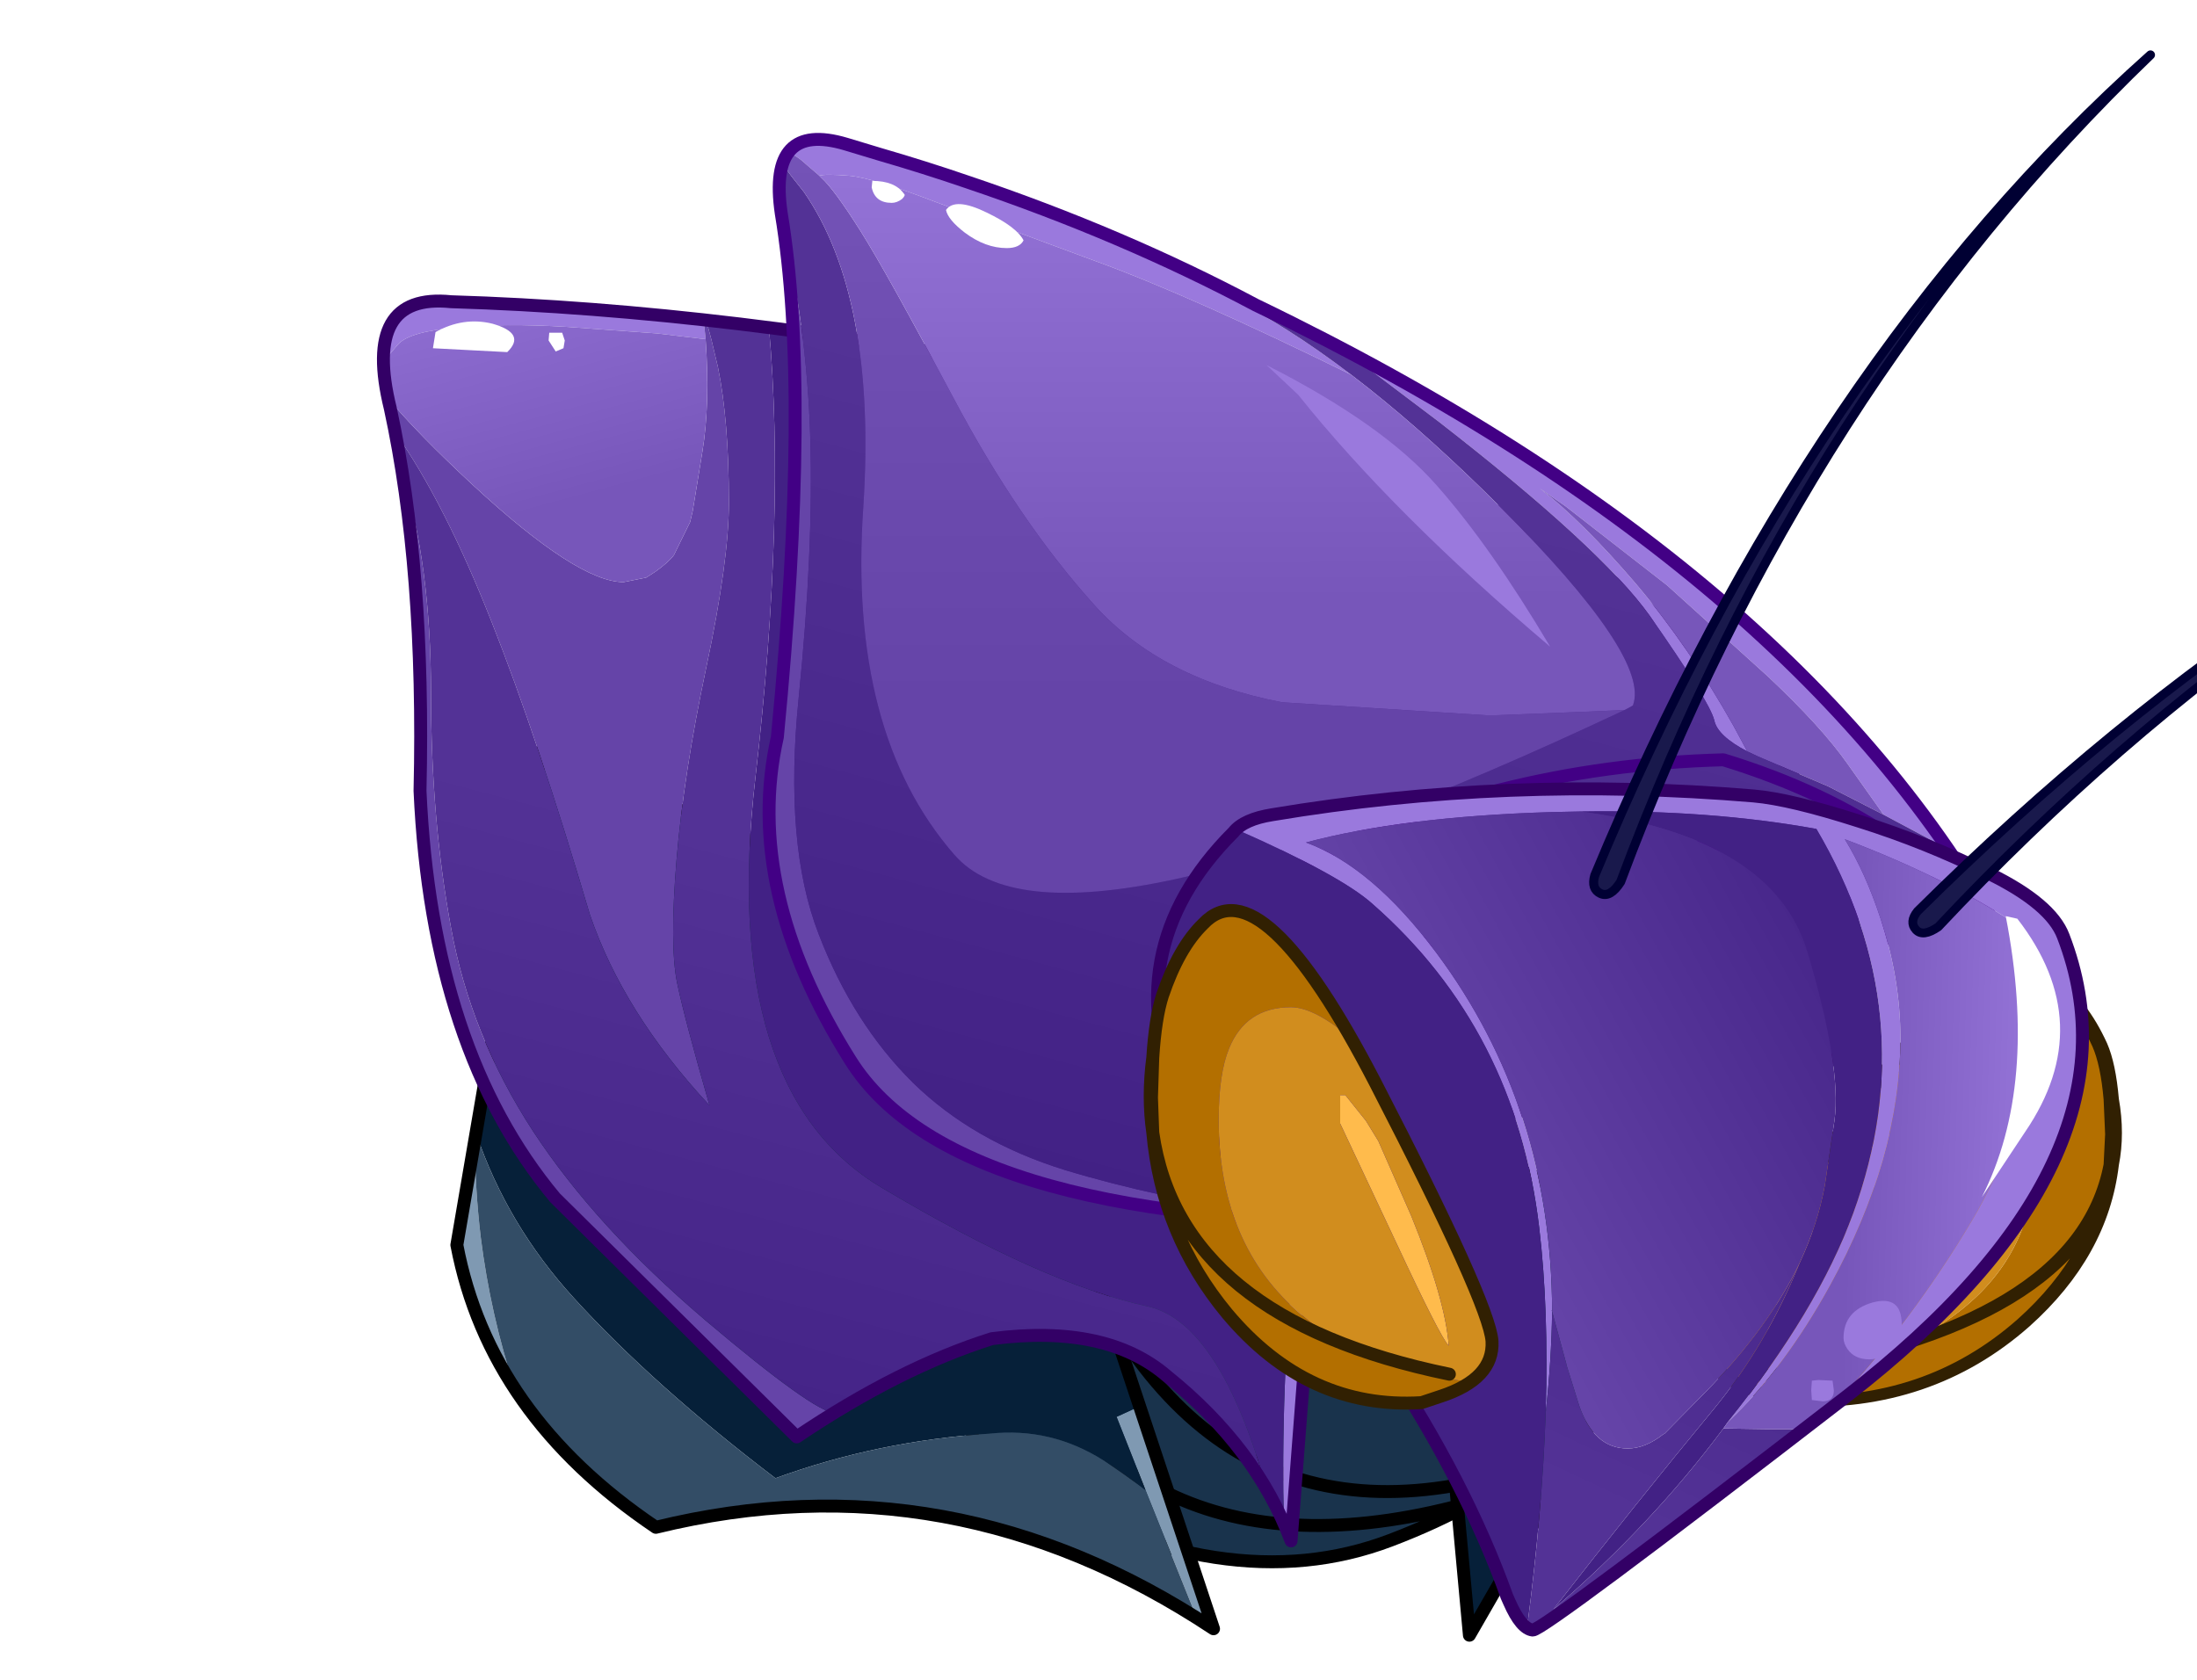
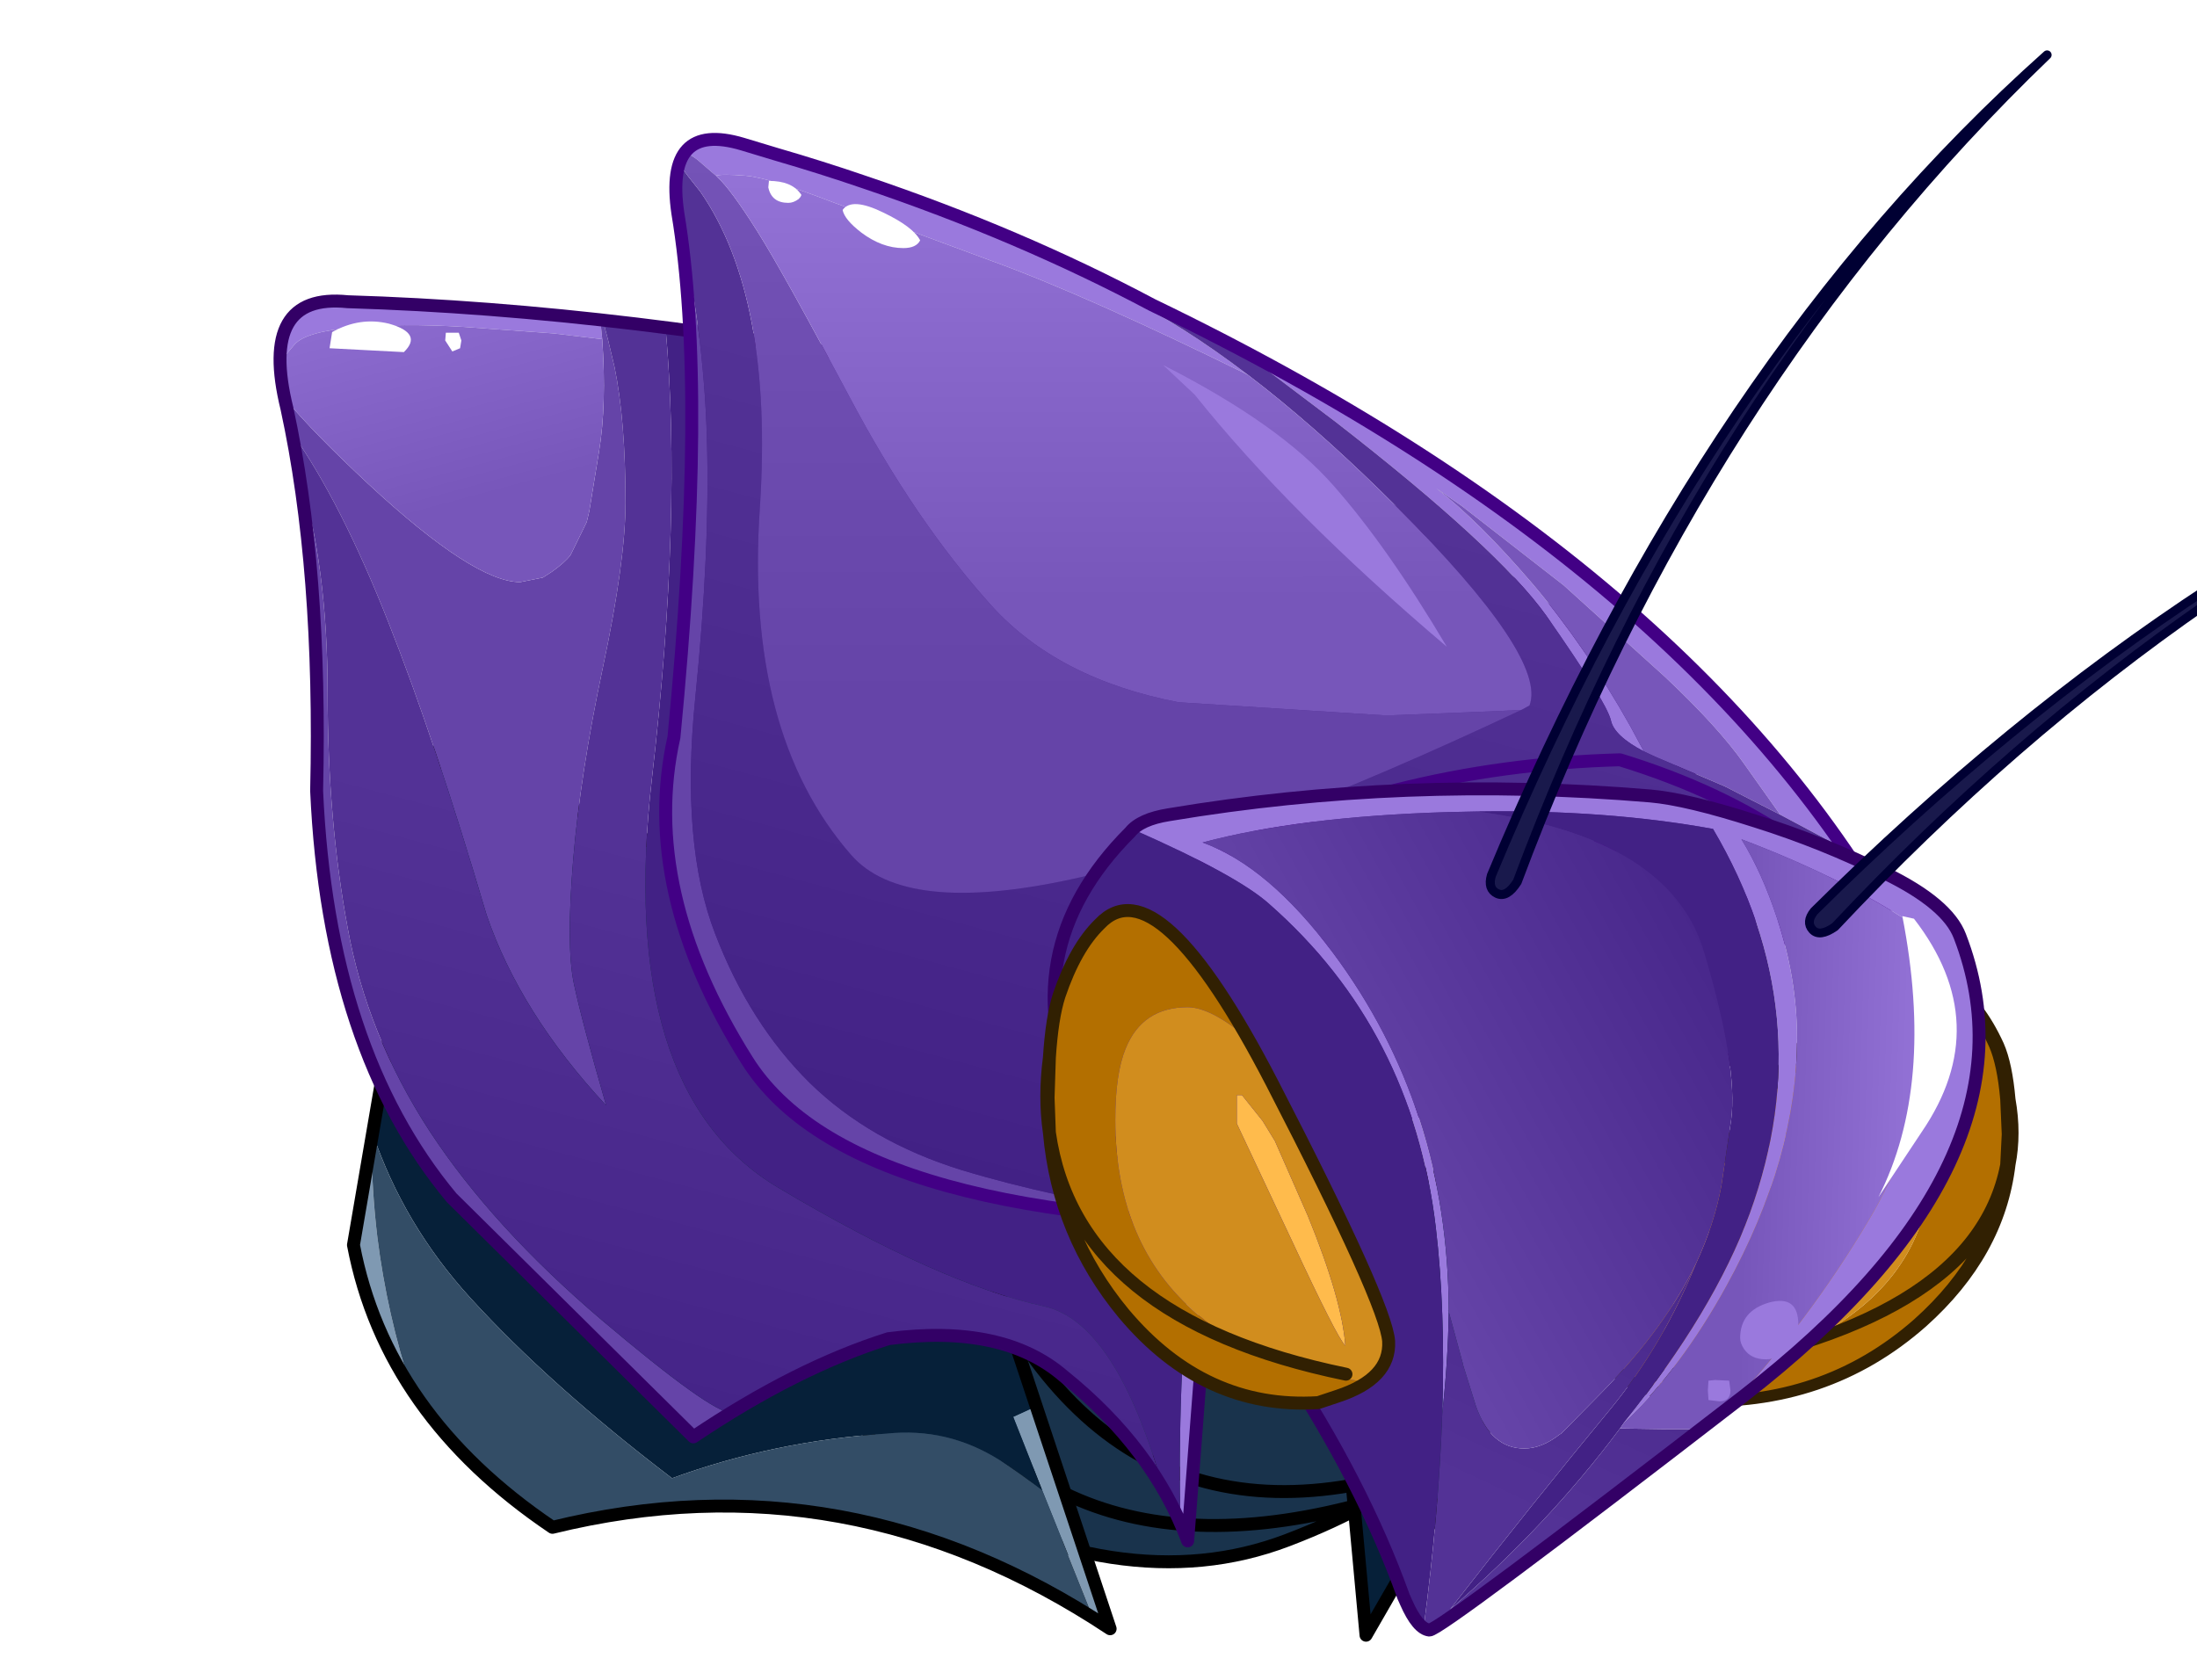
- <svg xmlns="http://www.w3.org/2000/svg" width="100%" height="100%" viewBox="-80 -114 170 130">
+ <svg xmlns="http://www.w3.org/2000/svg" width="100%" height="100%" viewBox="-72 -114 170 130">
  <g>
    <defs>
      <linearGradient gradientTransform="matrix(-0.0040741, -0.0152435, 0.013855, -0.0037384, 7.55, 4.05)" gradientUnits="userSpaceOnUse" spreadMethod="pad" tp="2" x1="-819.2" x2="819.2" y1="0" y2="0" id="f212_2">
        <stop offset="0" stop-color="rgb(153,153,153)" />
        <stop offset="1" stop-color="rgb(255,255,255)" />
      </linearGradient>
      <linearGradient gradientTransform="matrix(-0.00776672, 0.0293274, -0.0641937, -0.0169983, 8.8, 62.5)" gradientUnits="userSpaceOnUse" spreadMethod="pad" tp="2" x1="-819.2" x2="819.2" y1="0" y2="0" id="f212_4">
        <stop offset="0" stop-color="rgb(51,51,51)" />
        <stop offset="1" stop-color="rgb(0,0,0)" />
      </linearGradient>
      <linearGradient gradientTransform="matrix(0.00930786, -0.0346527, 0.0646362, 0.017334, 35.5, 53.25)" gradientUnits="userSpaceOnUse" spreadMethod="pad" tp="2" x1="-819.2" x2="819.2" y1="0" y2="0" id="f214_3">
        <stop offset="0" stop-color="rgb(0,0,0)" />
        <stop offset="1" stop-color="rgb(51,51,51)" />
      </linearGradient>
      <linearGradient gradientTransform="matrix(0, 0.0308228, -0.0397644, 0, 28.15, 18)" gradientUnits="userSpaceOnUse" spreadMethod="pad" tp="2" x1="-819.2" x2="819.2" y1="0" y2="0" id="f214_4">
        <stop offset="0" stop-color="rgb(153,153,153)" />
        <stop offset="1" stop-color="rgb(102,102,102)" />
      </linearGradient>
      <linearGradient gradientTransform="matrix(0, -0.024765, 0.032074, -1.52588e-005, 35, 15.25)" gradientUnits="userSpaceOnUse" spreadMethod="pad" tp="2" x1="-819.2" x2="819.2" y1="0" y2="0" id="f214_5">
        <stop offset="0" stop-color="rgb(153,153,153)" />
        <stop offset="1" stop-color="rgb(255,255,255)" />
      </linearGradient>
      <linearGradient gradientTransform="matrix(-0.010498, 0.0224457, -0.0198975, -0.00930786, 37.4, 34.35)" gradientUnits="userSpaceOnUse" spreadMethod="pad" tp="2" x1="-819.2" x2="819.2" y1="0" y2="0" id="f222_2">
        <stop offset="0" stop-color="rgb(0,0,0)" />
        <stop offset="1" stop-color="rgb(51,51,51)" />
      </linearGradient>
      <linearGradient gradientTransform="matrix(0.0100861, 0.000335693, -0.000793457, 0.0271454, 61.85, 25)" gradientUnits="userSpaceOnUse" spreadMethod="pad" tp="2" x1="-819.2" x2="819.2" y1="0" y2="0" id="f222_3">
        <stop offset="0" stop-color="rgb(153,153,153)" />
        <stop offset="1" stop-color="rgb(255,255,255)" />
      </linearGradient>
      <linearGradient gradientTransform="matrix(-0.0208435, 0.0114594, -0.0155334, -0.0282288, 37.05, 13.9)" gradientUnits="userSpaceOnUse" spreadMethod="pad" tp="2" x1="-819.2" x2="819.2" y1="0" y2="0" id="f222_4">
        <stop offset="0" stop-color="rgb(0,0,0)" />
        <stop offset="1" stop-color="rgb(102,102,102)" />
      </linearGradient>
    </defs>
  </g>
  <g id="i_0">
    <defs />
    <g>
      <g type="shape" id="i_0_1_206" opacity="1">
        <defs />
        <g transform="matrix(1,0,0,1,-4.95,-28.05)">
          <path d="M43.1,27.6Q41.25 29 39.05 30.25Q36.1 31.9 32.55 33.25Q19.8 38.1 3.65 28.85Q0.45 26.55 0.2 25.3L0 21.05Q0 16.7 1.35 13.15Q2.85 8.9 6.3 5.9L7.8 4.65Q14.2 0 23.15 0Q26.4 0 35.25 5.85Q44.3 11.85 50.45 19.5Q47.8 24.05 43.1 27.6" fill="rgb(25,51,76)" fill-opacity="1" />
        </g>
      </g>
      <g type="shape" id="i_0_2_207">
        <defs />
        <g transform="matrix(1,0,0,1,-4.95,-28.05)">
          <path d="M50.45,19.5Q44.3 11.85 35.25 5.85Q26.4 0 23.15 0Q14.2 0 7.8 4.65L6.3 5.9Q16.85 36.15 43.1 27.6Q47.8 24.05 50.45 19.5M6.3,5.9Q2.85 8.9 1.35 13.15Q11.5 38.05 39.05 30.25Q41.25 29 43.1 27.6M1.35,13.15Q0 16.7 0 21.05L0.2 25.3Q0.45 26.55 3.65 28.85Q19.8 38.1 32.55 33.25Q36.1 31.9 39.05 30.25" stroke="rgb(0,0,0)" stroke-linecap="round" stroke-linejoin="round" stroke-miterlimit="3" stroke-width="1" fill="none" />
        </g>
      </g>
      <g type="shape" id="i_0_3_208" opacity="1">
        <defs />
        <g transform="matrix(1,0,0,1,-44.65,-55.9)">
          <path d="M53.3,57.25L51.05 51.55L52.25 51L52.85 50.75L58.55 67.95L57.25 67.1L53.3 57.25M4.5,49.4Q1.15 44.3 0 38.25L1.4 30.1Q1.4 33.9 1.85 37.65Q2.6 43.65 4.5 49.4" fill="rgb(127,153,178)" fill-opacity="1" />
          <path d="M52.25,51L51.05 51.55L53.3 57.25Q51.7 56 50 54.9Q45.95 52.35 41.25 52.85Q32.6 53.4 24.65 56.3Q15.2 49.1 9.05 42.35Q3.9 36.7 1.5 29.65L6.55 0L95.75 38.25L78.35 68.45L76 42.9L49.2 39.8L52.85 50.75L52.25 51" fill="rgb(6,32,57)" fill-opacity="1" />
          <path d="M57.25,67.1Q38.1 55.05 16.7 59.8L15.4 60.1L14.95 59.8Q8.3 55.2 4.5 49.4Q2.6 43.65 1.85 37.65Q1.4 33.9 1.4 30.1L1.5 29.65Q3.9 36.7 9.05 42.35Q15.2 49.1 24.65 56.3Q32.6 53.4 41.25 52.85Q45.95 52.35 50 54.9Q51.7 56 53.3 57.25L57.25 67.1" fill="rgb(51,77,102)" fill-opacity="1" />
        </g>
      </g>
      <g type="shape" id="i_0_4_209" opacity="1">
        <defs />
        <g transform="matrix(1,0,0,1,-44.65,-55.9)">
          <path d="M76,42.9L78.35 68.45L95.75 38.25L6.55 0L0 38.25Q2.5 51.4 15.4 60.1Q38.25 54.5 58.55 67.95L49.2 39.8L76 42.9z" stroke="rgb(0,0,0)" stroke-linecap="round" stroke-linejoin="round" stroke-miterlimit="3" stroke-width="1" fill="none" />
        </g>
      </g>
      <g type="shape" id="i_0_5_210" opacity="1">
        <defs />
        <g transform="matrix(-1.18115,0,0,0.874344,83.6,-38.6)">
          <path d="M17.55,17.75L20.1 23.55Q22.75 30.05 23 33.6Q22.35 32.95 18.95 25.65L14.6 16.4L14.6 14.2L15 14.2L16.6 16.2L17.55 17.75" fill="rgb(255,187,76)" fill-opacity="1" />
          <path d="M22.4,37.5L20.9 38Q12.1 38.55 5.85 31.1Q0.8 25 0.1 17.1L0 14.4L0.1 11.3Q0.3 8.2 0.85 6.5Q2.1 2.8 4 0.95Q8 -3.3 15.5 9.85Q12.6 7.4 10.8 7.4Q7.3 7.4 6 10.6Q5.2 12.55 5.2 16.1Q5.2 25.8 11.6 31.2Q16.65 35.5 24.75 36.4Q23.85 37.05 22.4 37.5" fill="rgb(179,111,0)" fill-opacity="1" />
          <path d="M17.35,13.3Q26.15 30.35 26.35 33.25Q26.45 35.15 24.75 36.4Q16.65 35.5 11.6 31.2Q5.2 25.8 5.2 16.1Q5.2 12.55 6 10.6Q7.3 7.4 10.8 7.4Q12.6 7.4 15.5 9.85L17.35 13.3M16.6,16.2L15 14.2L14.6 14.2L14.6 16.4L18.95 25.65Q22.35 32.95 23 33.6Q22.75 30.05 20.1 23.55L17.55 17.75L16.6 16.2" fill="rgb(209,141,30)" fill-opacity="1" />
        </g>
      </g>
      <g type="shape" id="i_0_6_211" opacity="1">
        <defs />
        <g transform="matrix(-1.18115,0,0,0.874344,83.6,-38.9)">
          <path d="M23.15,35.9Q2.25 31.6 0.2 17.2Q0.9 25.1 5.95 31.2Q12.2 38.65 21 38.1L22.5 37.6Q26.6 36.25 26.45 33.35Q26.25 30.45 17.45 13.4Q8.6 -3.7 4.1 1.05Q2.2 2.9 0.95 6.6Q0.4 8.3 0.2 11.4L0.1 14.5L0.2 17.2Q-0.2 14.45 0.2 11.4" stroke="rgb(49,32,2)" stroke-linecap="round" stroke-linejoin="round" stroke-miterlimit="3" stroke-width="1" fill="none" />
        </g>
      </g>
      <g type="shape" id="i_0_7_212" opacity="1">
        <defs>
          <linearGradient gradientTransform="matrix(-0.0040741, -0.0152435, 0.013855, -0.0037384, 7.55, 4.05)" gradientUnits="userSpaceOnUse" spreadMethod="pad" tp="2" x1="-819.2" x2="819.2" y1="0" y2="0" id="i_0_7_212f212_2">
            <stop offset="0" stop-color="rgb(119,86,186)" />
            <stop offset="1" stop-color="rgb(154,121,221)" />
          </linearGradient>
          <linearGradient gradientTransform="matrix(-0.00776672, 0.0293274, -0.0641937, -0.0169983, 8.8, 62.5)" gradientUnits="userSpaceOnUse" spreadMethod="pad" tp="2" x1="-819.2" x2="819.2" y1="0" y2="0" id="i_0_7_212f212_4">
            <stop offset="0" stop-color="rgb(83,50,150)" />
            <stop offset="1" stop-color="rgb(66,33,133)" />
          </linearGradient>
        </defs>
        <g transform="matrix(1,0,0,1,-50.35,-90.7)">
          <path d="M69.65,92.15Q69.55 81.3 70.8 70.35L71.8 62.95L74.35 62.3L77.1 62.2Q79.6 62.2 84.7 63.25L72.6 65.25L70.25 95.95L69.7 94.6L69.65 92.15M0.05,4.65Q-0.05 -0.5 5.25 0.05L19.7 0.95L23 1.25L24.8 1.45L24.95 2.95L21.15 2.5L14.25 2Q9.3 1.7 5.7 2.05Q2.05 2.35 1.15 3.35L0.05 4.65" fill="rgb(154,121,221)" fill-opacity="1" />
          <path d="M34.95,86.05L32 87.9L13.3 69.4Q3.75 57.95 2.85 37.9Q3.15 24 1.45 13.15Q3.7 20.45 3.7 30.3Q3.7 40.15 5.25 48.5Q6.75 56.8 11.6 64.25Q16.45 71.65 24.9 78.85Q33.35 86 34.95 86.05M24.95,2.95L24.8 1.45L25 1.5L25.4 3L25.9 5.1Q26.75 9.25 26.75 15.6Q26.75 20.1 25 28.35Q23.25 36.6 22.7 43.25Q22.15 49.9 22.75 52.8Q23.35 55.65 25.25 62.25Q18.6 55.1 16 47.5Q11.95 33.8 8.4 24.85Q4.75 15.6 0.95 10.2L0.55 8.3L0.4 7.55Q2.65 10.25 6.9 14.2Q15.05 21.75 18.6 21.75L20.35 21.4L21.05 20.95Q22.1 20.2 22.5 19.65L23.75 17.1L23.95 16.25L24.7 11.65Q25.3 8 24.95 2.95" fill="rgb(101,68,168)" fill-opacity="1" />
          <path d="M24.7,11.65L23.95 16.25L23.75 17.1L22.5 19.65Q22.1 20.2 21.05 20.95L20.35 21.4L18.6 21.75Q15.05 21.75 6.9 14.2Q2.65 10.25 0.4 7.55Q0.05 5.9 0.05 4.65L1.15 3.35Q2.05 2.35 5.7 2.05Q9.3 1.7 14.25 2L21.15 2.5L24.95 2.95Q25.3 8 24.7 11.65" fill="url(#i_0_7_212f212_2)" />
          <path d="M69.7,94.6L68.4 92.05Q64.75 79.05 59.15 77.8Q51.05 76.05 38.55 68.6Q26 61.1 28.8 36.9Q31.15 16.5 29.85 2.05Q40.45 3.4 51.8 5.65Q112.9 16.25 115.25 58.2L84.7 63.25Q79.6 62.2 77.1 62.2L74.35 62.3L71.8 62.95L70.8 70.35Q69.55 81.3 69.65 92.15L69.7 94.6" fill="rgb(66,33,133)" fill-opacity="1" />
          <path d="M24.9,78.85Q16.45 71.65 11.6 64.25Q6.75 56.8 5.25 48.5Q3.7 40.15 3.7 30.3Q3.7 20.45 1.45 13.15L0.95 10.2Q4.75 15.6 8.4 24.85Q11.95 33.8 16 47.5Q18.6 55.1 25.25 62.25Q23.35 55.65 22.75 52.8Q22.15 49.9 22.7 43.25Q23.25 36.6 25 28.35Q26.75 20.1 26.75 15.6Q26.75 9.25 25.9 5.1L25.4 3L25 1.5L29.85 2.05Q31.15 16.5 28.8 36.9Q26 61.1 38.55 68.6Q51.05 76.05 59.15 77.8Q64.75 79.05 68.4 92.05Q65.6 87.2 60.65 83.2Q55.95 79.15 47.1 80.3Q41.3 82.15 34.95 86.05Q33.35 86 24.9 78.85" fill="url(#i_0_7_212f212_4)" />
        </g>
      </g>
      <g type="shape" id="i_0_8_213" opacity="1">
        <defs />
        <g transform="matrix(1,0,0,1,-50.35,-90.7)">
          <path d="M0.55,8.3Q-1.65 -0.65 5.25 0.05Q26.7 0.7 51.8 5.65Q112.9 16.25 115.25 58.2L72.6 65.25L70.25 95.95Q67.55 88.75 60.65 83.2Q55.95 79.15 47.1 80.3Q39.95 82.55 32 87.9L13.3 69.4Q3.75 57.95 2.85 37.9Q3.25 20.75 0.55 8.3z" stroke="rgb(51,0,102)" stroke-linecap="round" stroke-linejoin="round" stroke-miterlimit="3" stroke-width="1" fill="none" />
        </g>
      </g>
      <g type="shape" id="i_0_10_214" opacity="1">
        <defs>
          <linearGradient gradientTransform="matrix(0.00930786, -0.0346527, 0.0646362, 0.017334, 35.5, 53.25)" gradientUnits="userSpaceOnUse" spreadMethod="pad" tp="2" x1="-819.2" x2="819.2" y1="0" y2="0" id="i_0_10_214f214_3">
            <stop offset="0" stop-color="rgb(66,33,133)" />
            <stop offset="1" stop-color="rgb(83,50,150)" />
          </linearGradient>
          <linearGradient gradientTransform="matrix(0, 0.0308228, -0.0397644, 0, 28.15, 18)" gradientUnits="userSpaceOnUse" spreadMethod="pad" tp="2" x1="-819.2" x2="819.2" y1="0" y2="0" id="i_0_10_214f214_4">
            <stop offset="0" stop-color="rgb(119,86,186)" />
            <stop offset="1" stop-color="rgb(101,68,168)" />
          </linearGradient>
          <linearGradient gradientTransform="matrix(0, -0.024765, 0.032074, -1.52588e-005, 35, 15.25)" gradientUnits="userSpaceOnUse" spreadMethod="pad" tp="2" x1="-819.2" x2="819.2" y1="0" y2="0" id="i_0_10_214f214_5">
            <stop offset="0" stop-color="rgb(119,86,186)" />
            <stop offset="1" stop-color="rgb(154,121,221)" />
          </linearGradient>
        </defs>
        <g transform="matrix(1,0,0,1,-20.55,-103.15)">
          <path d="M91.1,54.75L89.3 53.8L86.3 52.2L83.5 48.25Q81.5 45.4 77.35 41.5L69.55 34.45L61.65 28.3L59.7 26.95Q63 29.5 67.15 34.35Q71.25 39.2 74.7 45.35L75.75 47.3Q73.45 46.1 73.2 44.9Q72.85 43.45 68.2 36.8Q64.45 31.55 51.9 21.8L44.75 16.4Q76 32.9 91.1 54.75M3.95,2.75L2.5 1.5Q1.85 1 1.5 1.05Q2.65 -0.65 5.95 0.35L8.6 1.15L13.85 2.8Q17.4 3.95 20.8 5.25Q26.1 7.4 35.55 12.1Q40.05 14.3 45.1 18.15Q32.6 12 25.3 9.35L13 4.8Q8.05 2.9 6.25 2.75Q4.4 2.6 3.95 2.75" fill="rgb(154,121,221)" fill-opacity="1" />
          <path d="M74.7,45.35Q71.25 39.2 67.15 34.35Q63 29.5 59.7 26.95L61.65 28.3L69.55 34.45L77.35 41.5Q81.5 45.4 83.5 48.25L86.3 52.2L82 50L76.6 47.7L75.75 47.3L74.7 45.35" fill="rgb(119,86,186)" fill-opacity="1" />
          <path d="M0.95,5.7Q3 14.4 3.25 23.1Q3.5 31.8 2.35 43.15Q1.2 54.5 3.9 61.45Q6.55 68.35 11.2 72.95Q15.85 77.5 22.95 79.7Q30.05 81.85 39.3 83.25L42.4 83.8Q13.4 82.6 6.3 71.25Q-2 58.05 0.65 46.25Q3.25 19.5 0.95 5.7" fill="rgb(101,68,168)" fill-opacity="1" />
          <path d="M89.3,53.8L91.1 54.75Q94.3 59.35 96.8 64.25L97.15 65L97.5 65.7L93.4 66Q91.5 65.7 89.7 64.4Q81.7 57.1 78.9 56.05Q76.1 54.95 73.6 54.55L67.05 55.35L66.75 55.4Q59.65 56.6 53.3 58.45Q50.25 63.2 50.1 63.75Q49.9 64.25 49.9 67.8Q49.9 70.7 50.5 73.6Q51.1 76.5 51.75 83.9L42.4 83.8L39.3 83.25Q30.05 81.85 22.95 79.7Q15.85 77.5 11.2 72.95Q6.55 68.35 3.9 61.45Q1.2 54.5 2.35 43.15Q3.5 31.8 3.25 23.1Q3 14.4 0.95 5.7L0.95 5.6Q0.6 3.2 1.1 1.85L1.8 2.8L2.75 4Q8.4 12.15 7.35 28.4Q6.15 45.85 14.4 55.3Q22.55 64.7 66.25 44.1L66.9 43.75Q68.3 40.05 56.65 28.4Q51.3 23.05 46.45 19.2L45.1 18.15Q40.05 14.3 35.55 12.1Q26.1 7.4 20.8 5.25Q29.75 8.6 37.65 12.8Q41.3 14.55 44.75 16.4L51.9 21.8Q64.45 31.55 68.2 36.8Q72.85 43.45 73.2 44.9Q73.45 46.1 75.75 47.3L76.6 47.7L82 50L86.3 52.2L89.3 53.8" fill="url(#i_0_10_214f214_3)" />
          <path d="M2.5,1.5L3.95 2.75L4.1 2.9Q5.1 3.8 7.15 7.05Q9.2 10.3 14.3 19.9Q19.35 29.45 25.25 36Q30.4 41.7 39.75 43.5L55.5 44.5L56.1 44.5L56.35 44.5L62.75 44.25L66.25 44.1Q22.55 64.7 14.4 55.3Q6.15 45.85 7.35 28.4Q8.4 12.15 2.75 4L1.8 2.8L1.1 1.85L1.5 1.05Q1.85 1 2.5 1.5" fill="url(#i_0_10_214f214_4)" />
          <path d="M6.25,2.75Q8.05 2.9 13 4.8L25.3 9.35Q32.6 12 45.1 18.15L46.45 19.2Q51.3 23.05 56.65 28.4Q68.3 40.05 66.9 43.75L66.25 44.1L62.75 44.25L56.35 44.5L56.1 44.5L55.5 44.5L39.75 43.5Q30.4 41.7 25.25 36Q19.35 29.45 14.3 19.9Q9.2 10.3 7.15 7.05Q5.1 3.8 4.1 2.9L3.95 2.75Q4.4 2.6 6.25 2.75" fill="url(#i_0_10_214f214_5)" />
          <path d="M60.5,39.2Q48.35 28.9 41 19.7L38.55 17.4Q47.6 22 51.75 26.75Q55.9 31.45 60.5 39.2" fill="rgb(154,121,221)" fill-opacity="1" />
        </g>
      </g>
      <g type="shape" id="i_0_11_215" opacity="1">
        <defs />
        <g transform="matrix(1,0,0,1,-20.5,-103.2)">
          <path d="M96.45,63.75Q89.5 52.8 73.85 48Q55.75 48.5 40.8 56.35Q38.2 59 37.3 62Q36.65 64.2 36.65 66.1Q36.65 71.65 42.65 76Q45.9 78.4 51.75 83.9L51.35 79.5L50.5 73.6Q49.9 70.7 49.9 67.8Q49.9 64.25 50.1 63.75Q50.25 63.2 53.3 58.45Q59.65 56.6 66.75 55.4L73.6 54.55Q76.1 54.95 78.9 56.05Q81.7 57.1 89.7 64.4Q91.5 65.7 93.4 66L97.5 65.7L97.15 65L96.8 64.25L96.45 63.75M90.75,65.45L89.7 64.4M51.75,83.9Q14.5 84.35 6.3 71.25Q-2 58.05 0.65 46.25Q3.25 19.5 0.95 5.7Q-0.1 -1.45 5.95 0.35L8.6 1.15Q12.05 2.15 15.4 3.3Q27.4 7.35 37.65 12.8Q81.4 33.9 96.8 64.25" stroke="rgb(66,0,133)" stroke-linecap="round" stroke-linejoin="round" stroke-miterlimit="3" stroke-width="1" fill="none" />
        </g>
      </g>
      <g type="shape" id="i_0_14_222" opacity="1">
        <defs>
          <linearGradient gradientTransform="matrix(-0.010498, 0.0224457, -0.0198975, -0.00930786, 37.4, 34.35)" gradientUnits="userSpaceOnUse" spreadMethod="pad" tp="2" x1="-819.2" x2="819.2" y1="0" y2="0" id="i_0_14_222f222_2">
            <stop offset="0" stop-color="rgb(66,33,133)" />
            <stop offset="1" stop-color="rgb(83,50,150)" />
          </linearGradient>
          <linearGradient gradientTransform="matrix(0.0100861, 0.000335693, -0.000793457, 0.0271454, 61.85, 25)" gradientUnits="userSpaceOnUse" spreadMethod="pad" tp="2" x1="-819.2" x2="819.2" y1="0" y2="0" id="i_0_14_222f222_3">
            <stop offset="0" stop-color="rgb(119,86,186)" />
            <stop offset="1" stop-color="rgb(154,121,221)" />
          </linearGradient>
          <linearGradient gradientTransform="matrix(-0.0208435, 0.0114594, -0.0155334, -0.0282288, 37.05, 13.9)" gradientUnits="userSpaceOnUse" spreadMethod="pad" tp="2" x1="-819.2" x2="819.2" y1="0" y2="0" id="i_0_14_222f222_4">
            <stop offset="0" stop-color="rgb(66,33,133)" />
            <stop offset="1" stop-color="rgb(101,68,168)" />
          </linearGradient>
        </defs>
        <g transform="matrix(1,0,0,1,9.55,-52.9)">
          <path d="M63.1,33.25Q69.5 22.45 66.35 10.35Q60.85 6.75 53.2 3.85Q54.8 6.45 55.95 9.95Q57.5 14.65 57.5 19.25Q57.5 28.5 52.05 38.4Q48.5 44.85 44.15 48.95Q51.05 40.4 53.85 32.8Q59.45 17.4 51 3.05Q42.75 1.55 32.75 1.7L30.4 1.75Q19 2.1 11.5 4.1Q16.6 5.95 21.6 12.65Q30.5 24.6 30.55 40.35L30.5 40.3L30.55 40.4Q30.5 44.2 30.05 48.25Q30.3 40.2 29.55 33.9Q27.75 18.6 16.65 8.85Q14.2 6.65 6.15 3.1Q6.95 2.3 8.9 2Q27.1 -1.05 46.15 0.55Q49 0.8 54.3 2.5Q59.55 4.15 64.35 6.55Q69.15 8.9 70.1 11.4Q76.8 28.8 53.35 47L52.05 48Q58.4 41.2 63.1 33.25" fill="rgb(154,121,221)" fill-opacity="1" />
          <path d="M28.6,64.95Q27.9 64.5 27.25 62.95L27.05 62.5L26.9 62.05L24.75 56.9L24.45 56.2L23.85 55L23.35 54Q17.45 42.4 6.65 29.8L4.95 27.9L2 24.6L1.35 23.05Q0.35 20.35 0.1 17.85Q-0.7 9.95 5.9 3.35L6.15 3.1Q14.2 6.65 16.65 8.85Q27.75 18.6 29.55 33.9Q30.3 40.2 30.05 48.25Q29.8 55.85 28.6 64.95M43.8,49.45Q38.25 56.9 30.65 63.45Q37.15 55.1 43.1 47.9Q47.15 42.95 49.7 36.65Q51.1 33.65 51.65 30.65L52.4 25.6Q52.95 21.45 50.3 12.55Q47.65 3.7 32.75 1.7Q42.75 1.55 51 3.05Q59.45 17.4 53.85 32.8Q51.05 40.4 44.15 48.95L43.8 49.45" fill="rgb(66,33,133)" fill-opacity="1" />
          <path d="M50.15,49.5Q32.3 63.2 29.55 64.9L29.05 65.1L28.65 65L28.6 64.95Q29.8 55.85 30.05 48.25Q30.5 44.2 30.55 40.4L31.65 44.45L31.65 44.5L32.65 47.7Q33.8 51 36.4 51Q37.75 51 39.15 49.9L39.25 49.85L42.45 46.6Q47.3 41.65 49.7 36.65Q47.15 42.95 43.1 47.9Q37.15 55.1 30.65 63.45Q38.25 56.9 43.8 49.45L47.15 49.5L50.15 49.5" fill="url(#i_0_14_222f222_2)" />
          <path d="M47.15,49.5L43.8 49.45L44.15 48.95Q48.5 44.85 52.05 38.4Q57.5 28.5 57.5 19.25Q57.5 14.65 55.95 9.95Q54.8 6.45 53.2 3.85Q60.85 6.75 66.35 10.35Q69.5 22.45 63.1 33.25Q58.4 41.2 52.05 48L50.15 49.5L47.15 49.5" fill="url(#i_0_14_222f222_3)" />
          <path d="M42.45,46.6L39.25 49.85L39.15 49.9Q37.75 51 36.4 51Q33.8 51 32.65 47.7L31.65 44.5L31.65 44.45L30.55 40.4L30.5 40.3L30.55 40.35Q30.5 24.6 21.6 12.65Q16.6 5.95 11.5 4.1Q19 2.1 30.4 1.75L32.75 1.7Q47.65 3.7 50.3 12.55Q52.95 21.45 52.4 25.6L51.65 30.65Q51.1 33.65 49.7 36.65Q47.3 41.65 42.45 46.6" fill="url(#i_0_14_222f222_4)" />
          <path d="M56.95,43.1Q56.2 44.1 55.1 44.1Q53.95 44.1 53.4 43.3Q53.1 42.85 53.1 42.45Q53.1 40.35 55.35 39.7Q57.6 39.1 57.6 41.4Q57.6 42.25 56.95 43.1" fill="rgb(154,121,221)" fill-opacity="1" />
          <path d="M52.35,46.5Q52.35 47.35 51.5 47.35L50.65 47.25L50.6 46.5L50.65 45.75L51.15 45.7L52.25 45.75L52.35 46.5" fill="rgb(154,121,221)" fill-opacity="1" />
        </g>
      </g>
      <g type="shape" id="i_0_15_217" opacity="1">
        <defs />
        <g transform="matrix(1,0,0,1,9.55,-52.95)">
          <path d="M54.3,2.5Q59.55 4.15 64.35 6.55Q69.15 8.9 70.1 11.4Q76.8 28.8 53.35 47Q29.85 65.15 29.05 65.1Q28.15 65 27.25 62.95L27.05 62.5Q20.7 44.8 2 24.6Q-3.4 12.65 5.9 3.35Q6.7 2.35 8.9 2Q27.1 -1.05 46.15 0.55Q49 0.8 54.3 2.5z" stroke="rgb(51,0,102)" stroke-linecap="round" stroke-linejoin="round" stroke-miterlimit="3" stroke-width="1" fill="none" />
        </g>
      </g>
      <g type="shape" id="i_0_16_218" opacity="1">
        <defs />
        <g transform="matrix(1,0,0,1,43.3,-109.75)">
          <path d="M0.1,63.5Q16.7 23.55 43.1 0Q16.45 25.6 2.1 64Q1.3 65.25 0.55 64.9Q-0.2 64.55 0.1 63.5" fill="rgb(25,25,76)" fill-opacity="1" />
          <path d="M0.55,64.9Q1.3 65.25 2.1 64Q16.45 25.6 43.1 0Q16.7 23.55 0.1 63.5Q-0.2 64.55 0.55 64.9z" stroke="rgb(0,0,51)" stroke-linecap="round" stroke-linejoin="round" stroke-miterlimit="3" stroke-width="0.7" fill="none" />
        </g>
      </g>
      <g type="shape" id="i_0_17_218" opacity="1">
        <defs />
        <g transform="matrix(0.899002,0.375854,-0.375854,0.899002,92.15,-100.6)">
          <path d="M0.1,63.5Q16.7 23.55 43.1 0Q16.45 25.6 2.1 64Q1.3 65.25 0.55 64.9Q-0.2 64.55 0.1 63.5" fill="rgb(25,25,76)" fill-opacity="1" />
          <path d="M0.55,64.9Q1.3 65.25 2.1 64Q16.45 25.6 43.1 0Q16.7 23.55 0.1 63.5Q-0.2 64.55 0.55 64.9z" stroke="rgb(0,0,51)" stroke-linecap="round" stroke-linejoin="round" stroke-miterlimit="3" stroke-width="0.7" fill="none" />
        </g>
      </g>
      <g type="shape" id="i_0_18_210" opacity="1">
        <defs />
        <g transform="matrix(1,0,0,1,9.1,-43.45)">
          <path d="M17.55,17.75L20.1 23.55Q22.75 30.05 23 33.6Q22.35 32.95 18.95 25.65L14.6 16.4L14.6 14.2L15 14.2L16.6 16.2L17.55 17.75" fill="rgb(255,187,76)" fill-opacity="1" />
          <path d="M22.4,37.5L20.9 38Q12.1 38.55 5.85 31.1Q0.8 25 0.1 17.1L0 14.4L0.1 11.3Q0.3 8.2 0.85 6.5Q2.1 2.8 4 0.95Q8 -3.3 15.5 9.85Q12.6 7.4 10.8 7.4Q7.3 7.4 6 10.6Q5.2 12.55 5.2 16.1Q5.2 25.8 11.6 31.2Q16.65 35.5 24.75 36.4Q23.85 37.05 22.4 37.5" fill="rgb(179,111,0)" fill-opacity="1" />
          <path d="M17.35,13.3Q26.15 30.35 26.35 33.25Q26.45 35.15 24.75 36.4Q16.65 35.5 11.6 31.2Q5.2 25.8 5.2 16.1Q5.2 12.55 6 10.6Q7.3 7.4 10.8 7.4Q12.6 7.4 15.5 9.85L17.35 13.3M16.6,16.2L15 14.2L14.6 14.2L14.6 16.4L18.95 25.65Q22.35 32.95 23 33.6Q22.75 30.05 20.1 23.55L17.55 17.75L16.6 16.2" fill="rgb(209,141,30)" fill-opacity="1" />
        </g>
      </g>
      <g type="shape" id="i_0_19_211" opacity="1">
        <defs />
        <g transform="matrix(1,0,0,1,9,-43.55)">
          <path d="M23.15,35.9Q2.25 31.6 0.2 17.2Q0.9 25.1 5.95 31.2Q12.2 38.65 21 38.1L22.5 37.6Q26.6 36.25 26.45 33.35Q26.25 30.45 17.45 13.4Q8.6 -3.7 4.1 1.05Q2.2 2.9 0.95 6.6Q0.4 8.3 0.2 11.4L0.1 14.5L0.2 17.2Q-0.2 14.45 0.2 11.4" stroke="rgb(49,32,2)" stroke-linecap="round" stroke-linejoin="round" stroke-miterlimit="3" stroke-width="1" fill="none" />
        </g>
      </g>
      <g type="shape" id="i_0_24_1559">
        <defs />
        <g transform="matrix(1,0,0,1,0,0)">
          <path d="M76.1,-42.9Q82.4 -34.75 76.7 -26.4L73.35 -21.35Q77.75 -30 75.2 -43.1L76.1 -42.9" fill="rgb(255,255,255)" fill-opacity="1" />
          <path d="M-12.5,-100Q-10.75 -100 -10.05 -99Q-9.9 -98.9 -10.2 -98.6Q-10.6 -98.3 -11 -98.3Q-12.3 -98.3 -12.55 -99.5L-12.5 -100" fill="rgb(255,255,255)" fill-opacity="1" />
          <path d="M-2.1,-94.8Q-3.75 -94.8 -5.35 -96Q-6.65 -97 -6.8 -97.75Q-6.1 -98.75 -3.65 -97.55Q-1.35 -96.45 -0.8 -95.4Q-1.1 -94.8 -2.1 -94.8" fill="rgb(255,255,255)" fill-opacity="1" />
          <path d="M-46.5,-87.05L-46.3 -88.3Q-44.15 -89.5 -41.9 -88.95Q-39.25 -88.2 -40.75 -86.75L-46.5 -87.05" fill="rgb(255,255,255)" fill-opacity="1" />
          <path d="M-36.3,-87.65L-36.4 -87.05L-37 -86.8L-37.55 -87.65L-37.5 -88.25L-36.5 -88.25L-36.3 -87.65" fill="rgb(255,255,255)" fill-opacity="1" />
        </g>
      </g>
    </g>
  </g>
</svg>
